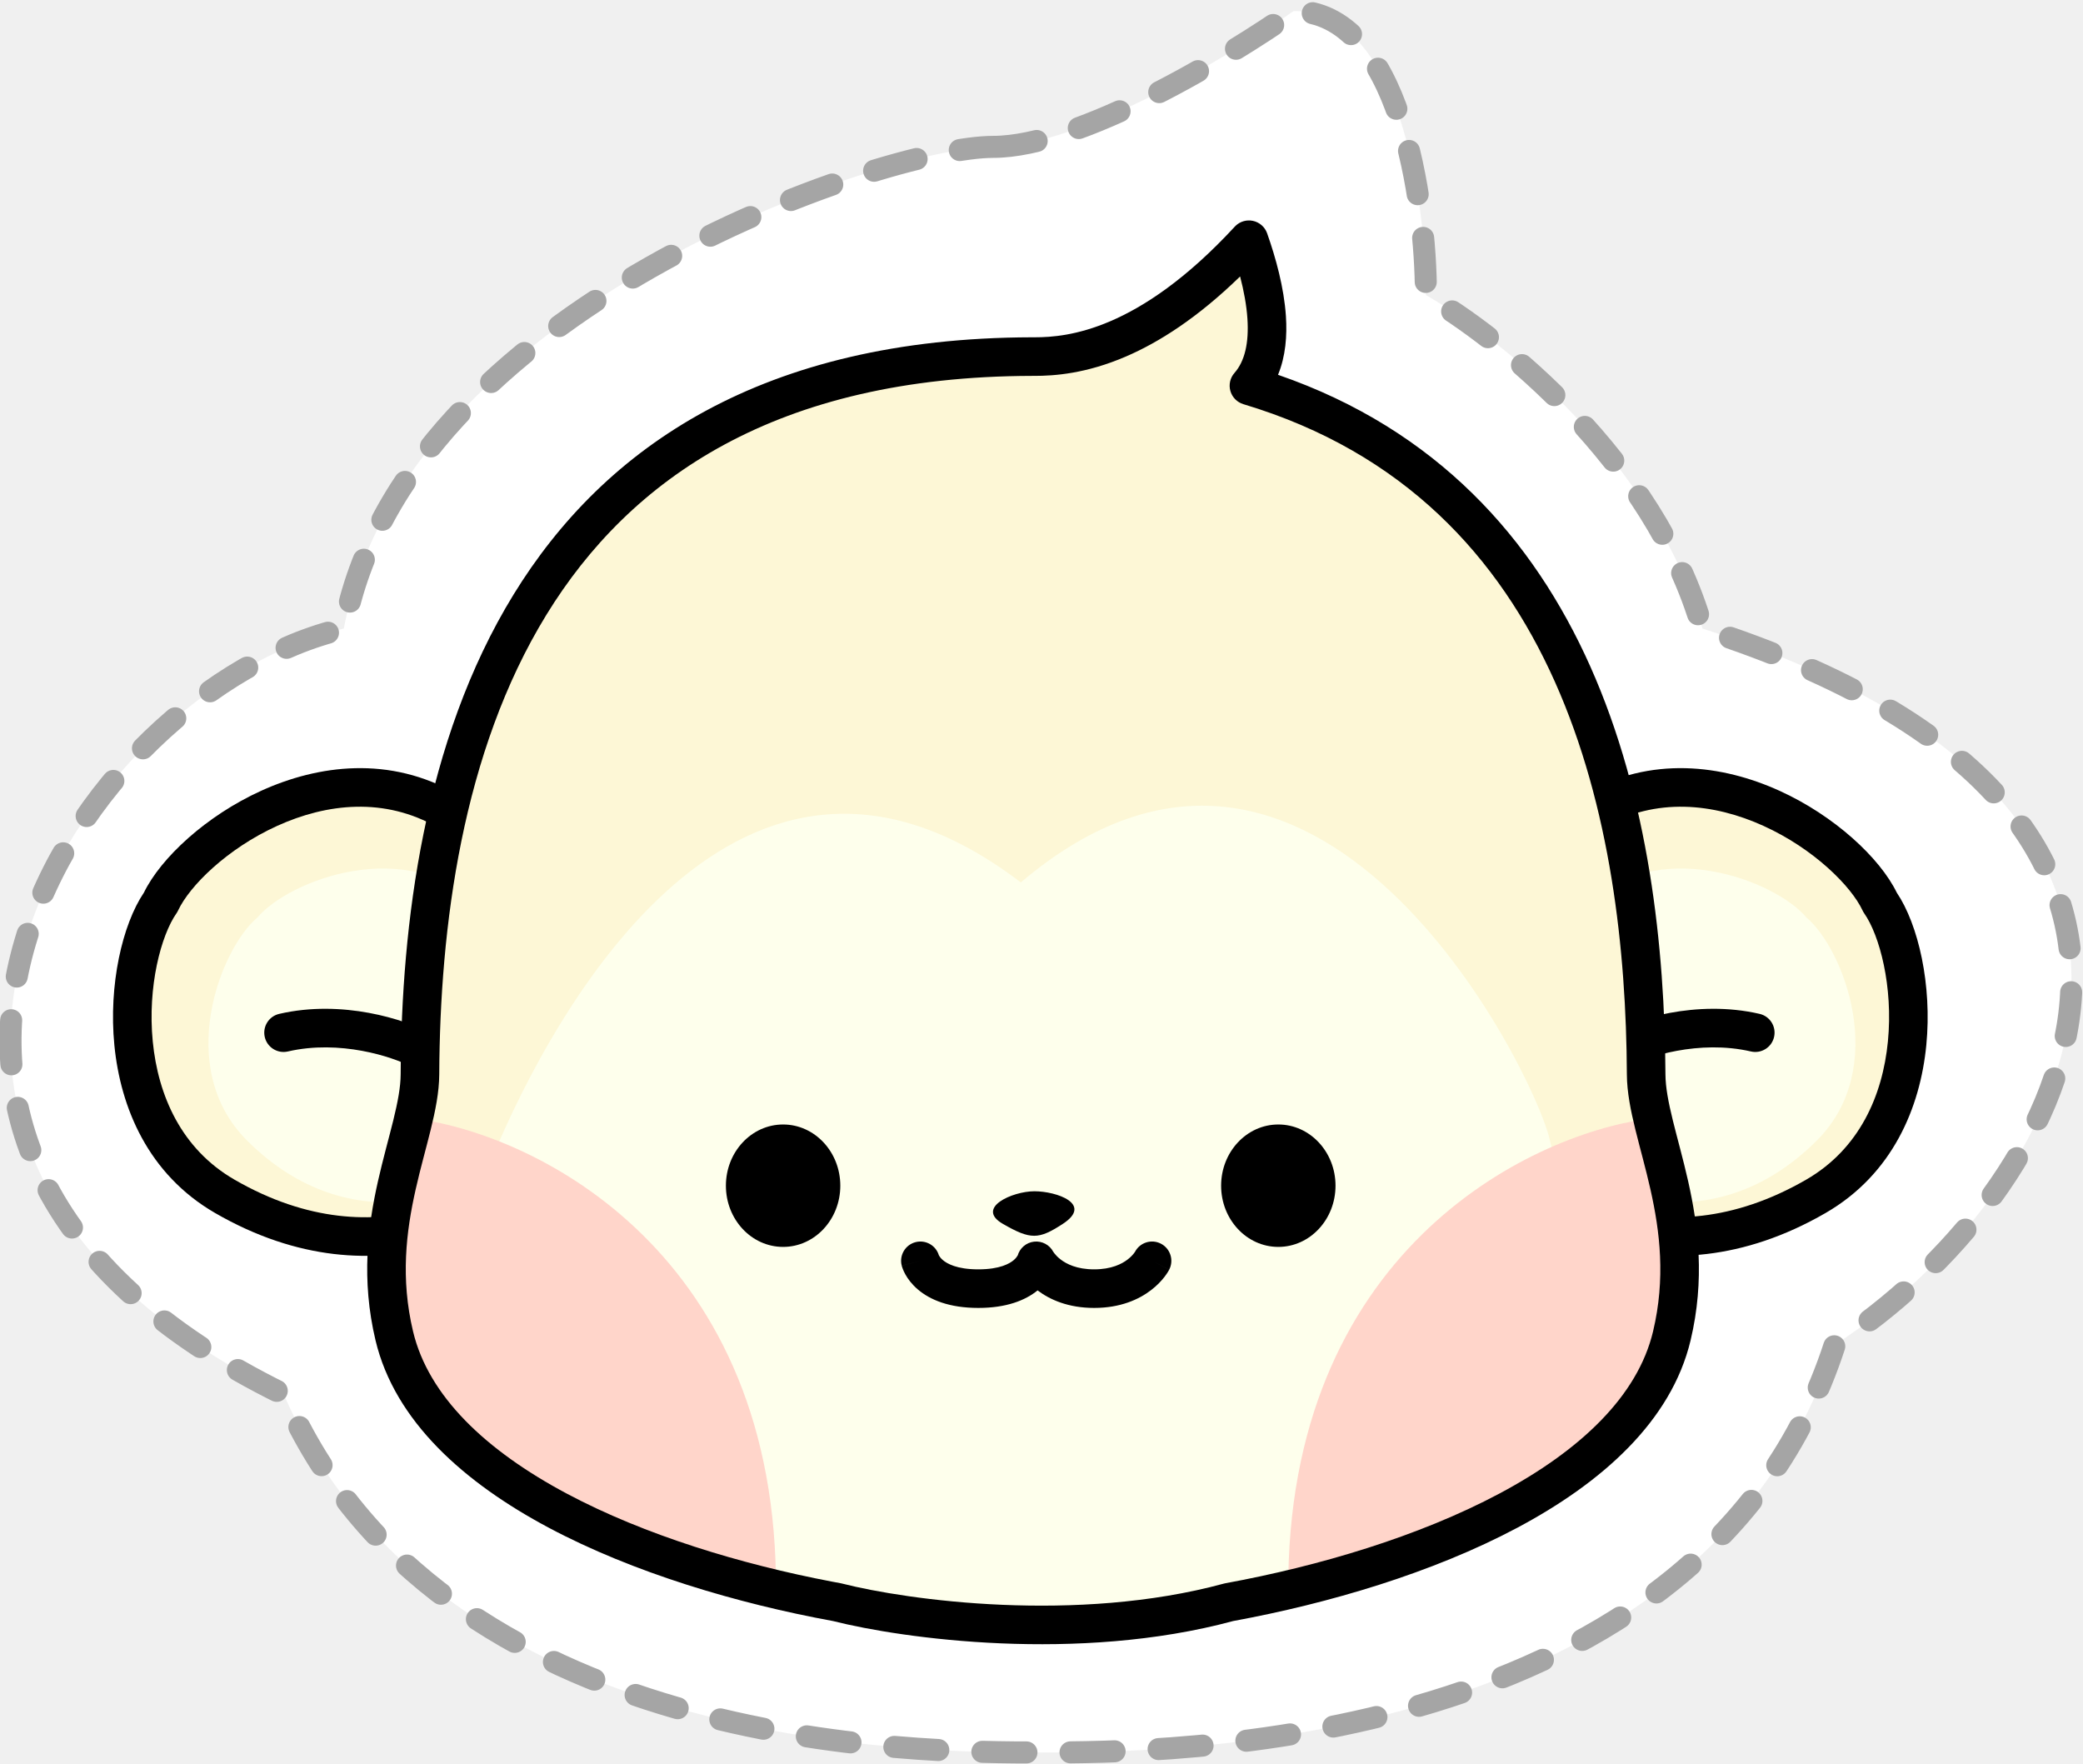
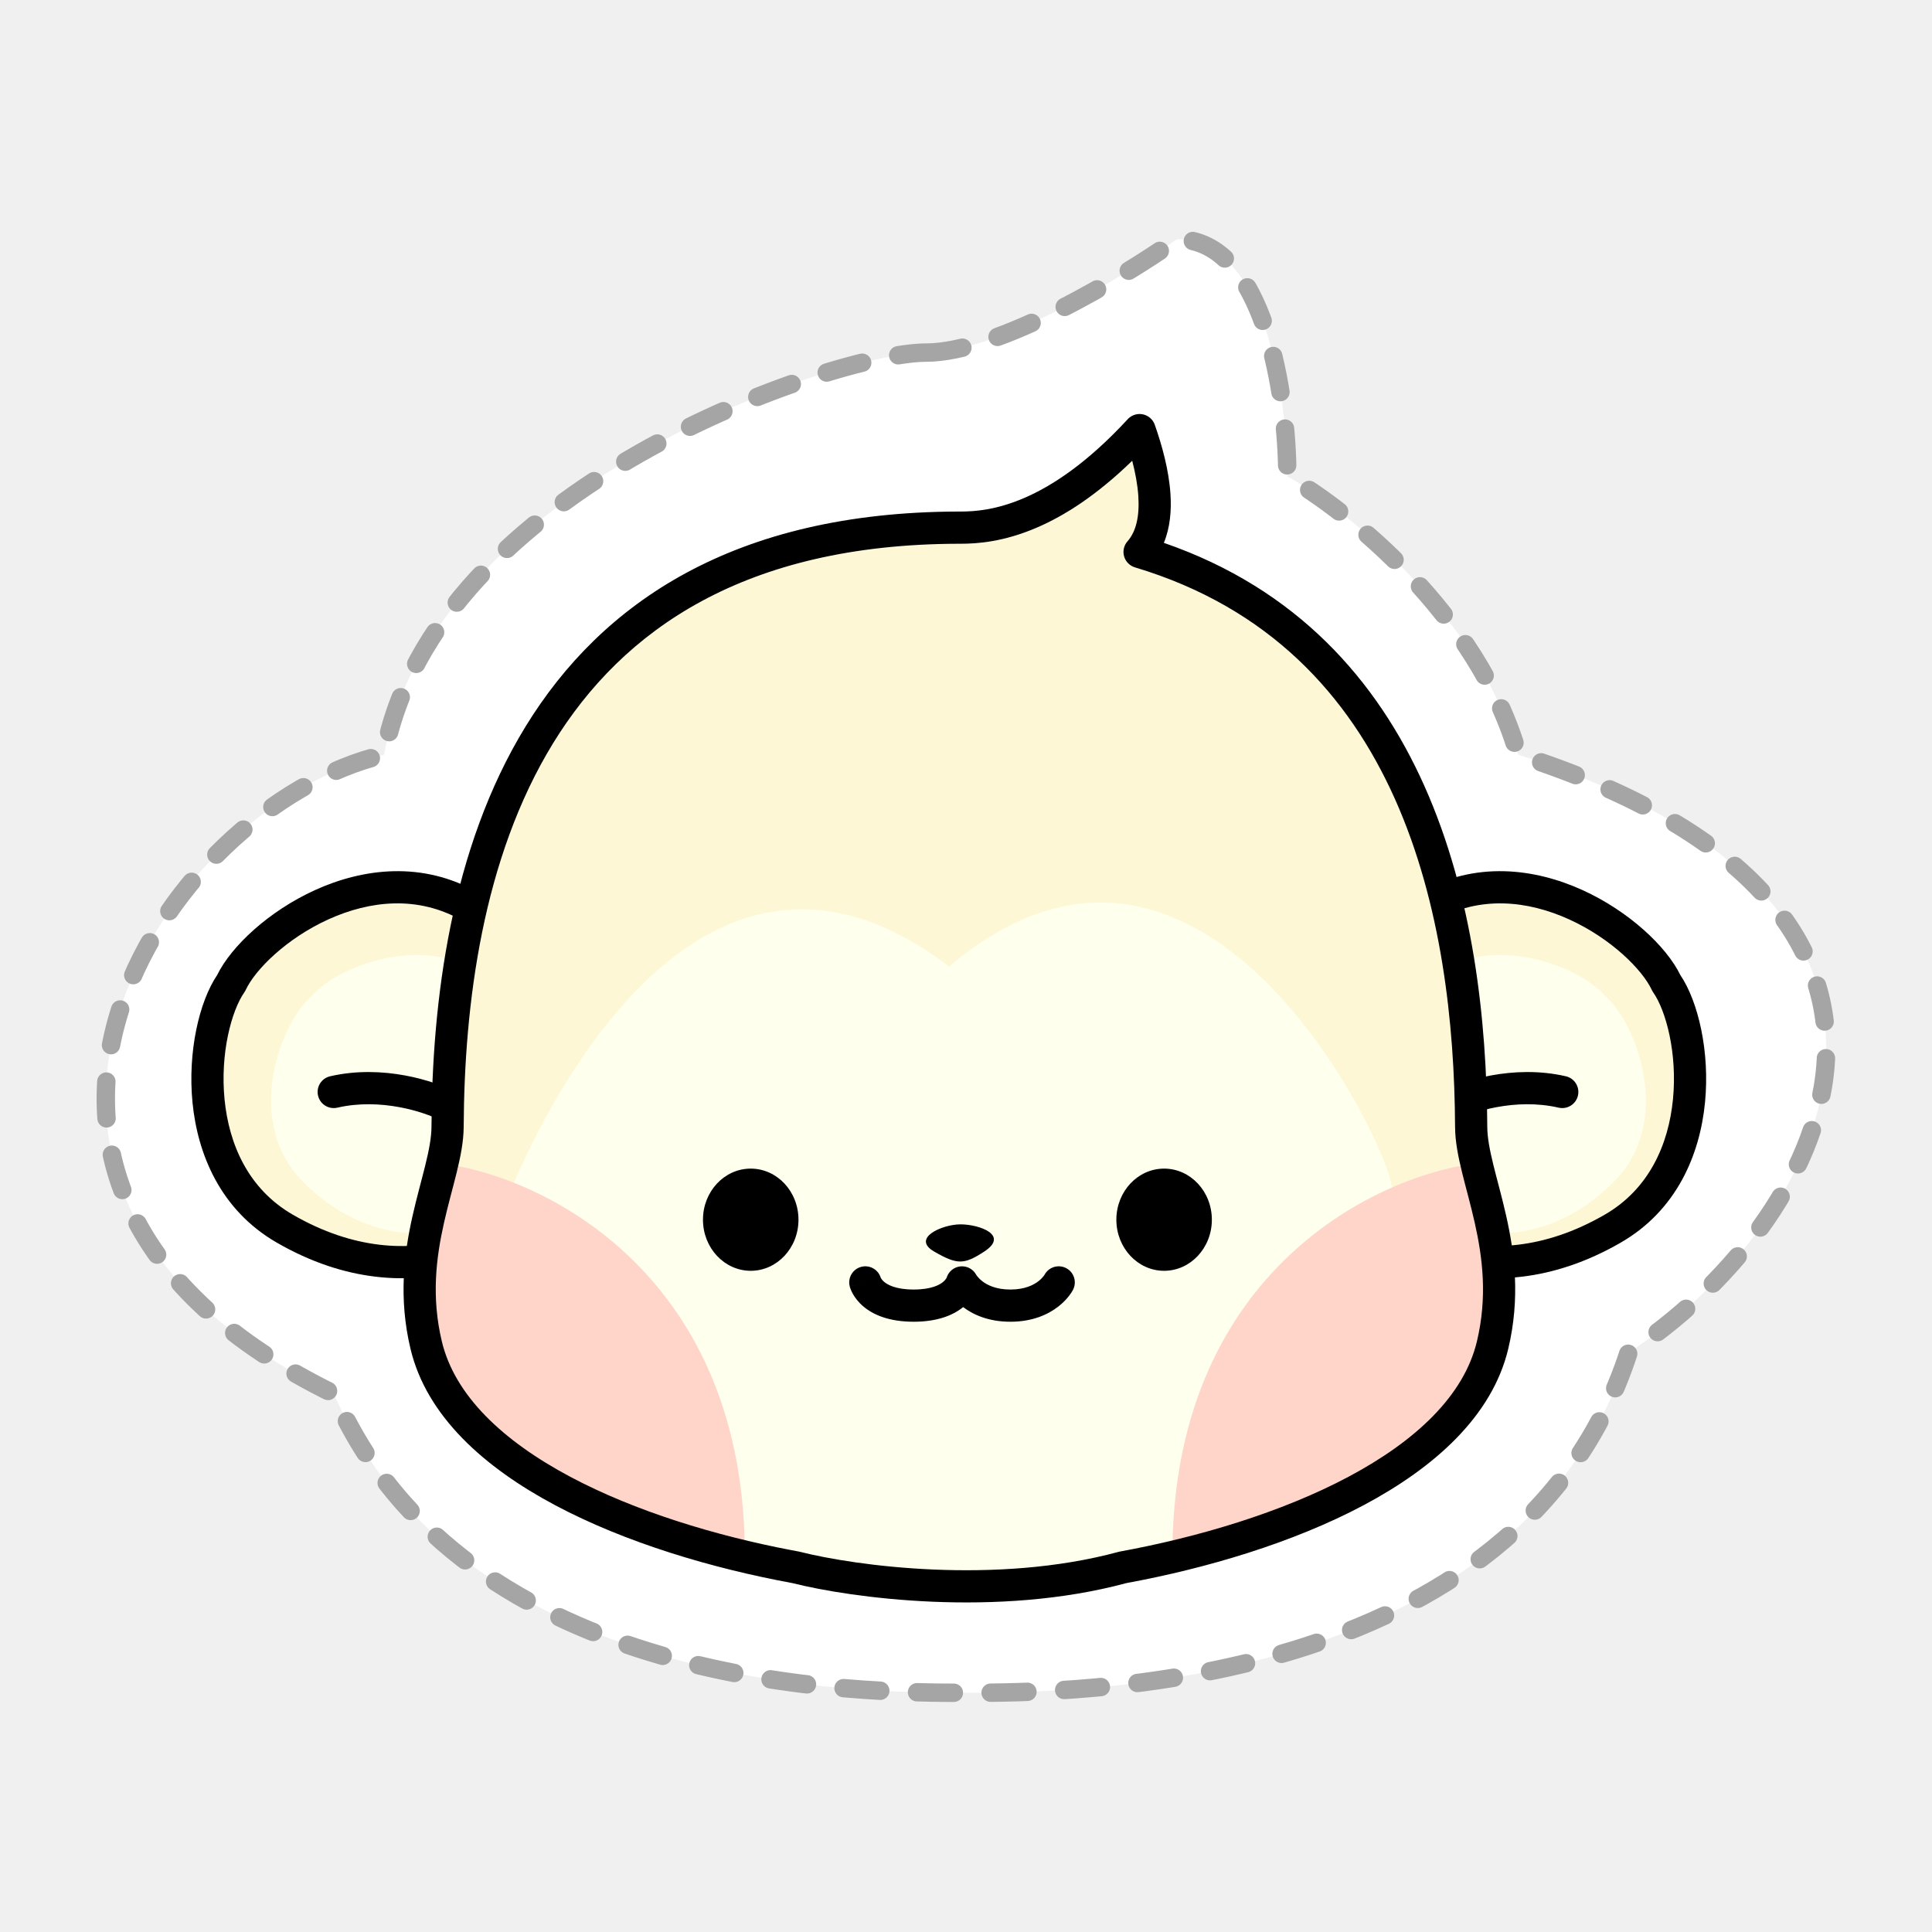
- <svg xmlns="http://www.w3.org/2000/svg" width="378" height="320" viewBox="0 0 378 320" fill="none">
-   <path d="M180.214 26.652C195.923 26.652 223.123 10.217 234.76 2C253.96 2 258.76 36.364 258.76 53.546C271.851 61.017 300.215 83.577 308.942 114.057C413.67 147.674 374.397 217.149 332.942 244.043C308.942 318 210.76 318 188.942 318C167.123 318 79.848 318 51.485 253.007C-40.152 208.184 14.395 125.262 62.395 114.057C73.305 55.787 160.578 26.652 180.214 26.652Z" fill="white" stroke="#A5A5A5" stroke-width="4" stroke-linecap="round" stroke-linejoin="round" stroke-dasharray="8 8" />
-   <path d="M35.563 156.174C43.118 147.315 71.945 136.263 89.618 153.678C115.069 178.757 101.944 207.657 95.18 214.686L95.185 214.69C95.146 214.729 95.104 214.766 95.063 214.806C95.023 214.846 94.986 214.887 94.946 214.925L94.942 214.921C87.809 221.586 58.481 234.52 33.03 209.44C15.357 192.025 26.573 163.619 35.563 156.174Z" fill="#FDF7D6" />
-   <path d="M334.95 155.313C343.921 162.852 355.114 191.617 337.478 209.253C312.081 234.65 282.816 221.552 275.698 214.803L275.693 214.808C275.654 214.768 275.616 214.727 275.576 214.686C275.536 214.647 275.494 214.609 275.455 214.569L275.46 214.565C268.71 207.447 255.613 178.182 281.01 152.785C298.645 135.149 327.411 146.341 334.95 155.313Z" fill="#FDF7D6" />
-   <path d="M327.816 166.486C334.544 172.141 342.938 193.715 329.712 206.941C310.664 225.989 288.715 216.166 283.377 211.104L283.373 211.108C283.344 211.078 283.315 211.047 283.285 211.016C283.255 210.987 283.224 210.958 283.194 210.929L283.198 210.925C278.136 205.587 268.313 183.638 287.361 164.59C300.587 151.364 322.161 159.758 327.816 166.486Z" fill="#FEFFEC" />
-   <path d="M46.712 166.486C39.984 172.141 31.59 193.715 44.816 206.941C63.864 225.989 85.813 216.166 91.151 211.104L91.155 211.108C91.184 211.078 91.213 211.047 91.242 211.016C91.273 210.987 91.304 210.958 91.333 210.929L91.33 210.925C96.392 205.587 106.215 183.638 87.167 164.59C73.941 151.364 52.367 159.758 46.712 166.486Z" fill="#FEFFEC" />
-   <path d="M187.671 64.706C282.773 64.923 298.466 141.132 298.725 194.959C298.779 206.05 308.318 221.716 303.382 242.416C294.609 279.196 221.051 295.024 187.467 293.917C153.883 295.024 80.325 279.196 71.553 242.416C66.616 221.716 76.154 206.05 76.208 194.959C76.468 141.132 92.161 64.923 187.263 64.706V64.704C187.331 64.704 187.399 64.705 187.466 64.705C187.534 64.705 187.603 64.704 187.671 64.704V64.706Z" fill="#FDF7D6" />
-   <path d="M327.765 214.057C337.409 208.489 341.636 198.803 342.596 188.979C343.572 178.991 341.08 169.711 338.297 165.73C338.181 165.564 338.08 165.389 337.995 165.206C335.939 160.805 329.148 154.007 320.01 149.858C311.022 145.777 300.52 144.596 290.876 150.164L290.256 150.526C277.356 158.176 271.329 168.208 268.891 177.603C268.405 179.473 266.494 180.597 264.623 180.111C262.752 179.626 261.629 177.715 262.114 175.844C264.996 164.742 272.126 153.143 286.677 144.51L287.376 144.101C299.579 137.056 312.588 138.8 322.904 143.484C332.924 148.033 341.134 155.683 344.203 161.97C348.114 167.772 350.634 178.707 349.564 189.66C348.462 200.935 343.468 213.074 331.265 220.12C316.243 228.793 302.375 229.229 291.144 226.124C289.281 225.609 288.188 223.681 288.703 221.819C289.218 219.955 291.146 218.862 293.01 219.377C302.513 222.004 314.438 221.752 327.765 214.057Z" fill="black" />
-   <path d="M319.315 183.975C307.755 181.307 296.521 185.043 292.171 187.312C290.457 188.206 289.793 190.32 290.687 192.034C291.581 193.747 293.695 194.412 295.409 193.518C298.801 191.749 308.3 188.618 317.741 190.796C319.625 191.231 321.504 190.056 321.938 188.172C322.373 186.289 321.199 184.41 319.315 183.975Z" fill="black" />
-   <path d="M50.669 183.975C62.229 181.307 73.463 185.043 77.813 187.312C79.526 188.206 80.191 190.32 79.297 192.034C78.403 193.747 76.288 194.412 74.575 193.518C71.183 191.749 61.684 188.618 52.243 190.796C50.359 191.231 48.48 190.056 48.045 188.172C47.611 186.289 48.785 184.41 50.669 183.975Z" fill="black" />
-   <path d="M42.553 214.057C32.909 208.489 28.681 198.803 27.721 188.979C26.746 178.991 29.238 169.711 32.021 165.73C32.136 165.564 32.238 165.389 32.323 165.206C34.379 160.805 41.17 154.007 50.308 149.858C59.296 145.777 69.798 144.596 79.442 150.164L80.062 150.526C92.962 158.176 98.989 168.208 101.427 177.603C101.913 179.473 103.823 180.597 105.694 180.111C107.565 179.626 108.689 177.715 108.203 175.844C105.322 164.742 98.192 153.143 83.641 144.51L82.942 144.101C70.739 137.056 57.73 138.8 47.414 143.484C37.394 148.033 29.184 155.683 26.115 161.97C22.204 167.772 19.684 178.707 20.754 189.66C21.856 200.935 26.85 213.074 39.053 220.12C54.075 228.793 67.943 229.229 79.174 226.124C81.037 225.609 82.13 223.681 81.615 221.819C81.1 219.955 79.171 218.862 77.308 219.377C67.805 222.004 55.88 221.752 42.553 214.057Z" fill="black" />
-   <path d="M187.672 64.706C282.774 64.923 298.467 141.132 298.727 194.959C298.78 206.05 308.319 221.717 303.382 242.416C294.609 279.197 221.048 295.025 187.465 293.917C153.88 295.023 80.325 279.195 71.553 242.416C66.616 221.717 76.155 206.05 76.209 194.959C76.469 141.132 92.162 64.923 187.264 64.706V64.704C187.331 64.704 187.399 64.705 187.467 64.705C187.535 64.705 187.604 64.704 187.672 64.704V64.706Z" fill="#FEFFEC" />
-   <path d="M185.245 160.123C134.253 121.249 100.428 183.347 89.321 210.104C78.214 249.484 100.428 265.135 118.098 283.31C56 260.086 69.126 217.677 76.194 198.998C74.68 181.832 80.233 57.131 185.245 63.694C194.78 64.29 205.439 63.694 226.825 43.5C233.711 57.131 228.663 63.694 226.825 70.762C292.285 90.894 297.555 147.664 298.839 198.998C316.509 250.998 281.169 276.242 251.382 283.31C298.334 264.63 284.198 219.192 281.169 206.57C278.139 193.949 238.76 114.685 185.245 160.123Z" fill="#FDF7D6" />
-   <path d="M140.817 288.863C141.221 227.472 97.567 206.066 75.689 203.036C70.641 210.778 68.225 236.862 72.155 244.94C81.243 263.62 92.35 273.717 140.817 288.863Z" fill="#FFD5CA" />
-   <path d="M233.78 288.863C233.376 227.472 277.029 206.066 298.907 203.036C303.955 210.778 306.371 236.862 302.441 244.94C293.353 263.62 282.246 273.717 233.78 288.863Z" fill="#FFD5CA" />
-   <path d="M224.232 40.963C225.059 40.177 226.223 39.84 227.349 40.072C228.551 40.32 229.536 41.178 229.944 42.335C231.506 46.761 233.008 52.152 233.354 57.371C233.588 60.904 233.308 64.657 231.921 68.011C260.818 77.984 278.286 97.882 288.543 120.828C299.24 144.758 302.116 172.014 302.226 194.942C302.238 197.274 302.754 199.992 303.569 203.306C304.342 206.45 305.452 210.367 306.341 214.316C308.173 222.465 309.428 232.149 306.786 243.227C303.283 257.914 290.666 269.065 275.352 277.216C259.963 285.406 241.134 290.96 223.786 294.148C195.604 301.754 163.809 297.343 151.186 294.155C133.828 290.968 114.982 285.412 99.583 277.216C84.269 269.065 71.651 257.914 68.148 243.227C65.506 232.149 66.762 222.465 68.594 214.316C69.483 210.367 70.592 206.45 71.365 203.306C72.18 199.992 72.697 197.274 72.709 194.942C72.84 167.813 76.84 134.526 93.187 107.898C109.7 81.001 138.541 61.342 187.161 61.206C187.195 61.205 187.229 61.204 187.263 61.204C187.311 61.204 187.356 61.205 187.389 61.205H187.545C187.578 61.205 187.624 61.204 187.672 61.204C187.692 61.204 187.713 61.205 187.733 61.205C190.811 61.208 195.491 60.866 201.521 58.276C207.615 55.659 215.259 50.672 224.071 41.126L224.232 40.963ZM225.04 50.164C217.337 57.656 210.347 62.103 204.284 64.708C197.115 67.787 191.415 68.214 187.664 68.206C187.644 68.206 187.623 68.204 187.603 68.204C187.544 68.204 187.69 68.205 187.471 68.205H187.464C187.244 68.205 187.393 68.204 187.331 68.204C187.311 68.204 187.291 68.206 187.271 68.206C140.846 68.312 114.317 86.86 99.153 111.56C83.813 136.548 79.838 168.279 79.709 194.975C79.693 198.19 78.996 201.589 78.163 204.978C77.287 208.539 76.31 211.911 75.424 215.852C73.707 223.484 72.663 231.983 74.958 241.603C77.757 253.339 88.159 263.205 102.871 271.036C117.01 278.561 134.479 283.849 150.962 286.993L152.553 287.29L152.786 287.342C164.691 290.371 195.373 294.609 222.095 287.355L222.382 287.29C239.326 284.188 257.468 278.804 272.063 271.036C286.775 263.205 297.178 253.339 299.977 241.603C302.272 231.983 301.226 223.484 299.51 215.852C298.624 211.911 297.648 208.539 296.772 204.978C295.938 201.589 295.242 198.19 295.226 194.975C295.118 172.479 292.278 146.339 282.152 123.685C272.081 101.156 254.828 82.09 225.638 73.341C224.495 72.998 223.606 72.096 223.278 70.949C222.95 69.802 223.23 68.566 224.019 67.672C225.893 65.548 226.659 62.21 226.369 57.834C226.204 55.349 225.71 52.732 225.04 50.164Z" fill="black" />
-   <path d="M152.49 215.153C152.49 221.287 147.842 226.26 142.109 226.26C136.376 226.26 131.729 221.287 131.729 215.153C131.729 209.019 136.376 204.046 142.109 204.046C147.842 204.046 152.49 209.019 152.49 215.153Z" fill="black" />
-   <path d="M242.355 215.153C242.355 221.287 237.708 226.26 231.975 226.26C226.242 226.26 221.594 221.287 221.594 215.153C221.594 209.019 226.242 204.046 231.975 204.046C237.708 204.046 242.355 209.019 242.355 215.153Z" fill="black" />
-   <path d="M166.152 225.395C167.968 224.928 169.818 225.976 170.365 227.749C170.373 227.768 170.392 227.806 170.422 227.861C170.51 228.017 170.708 228.315 171.098 228.649C171.826 229.272 173.598 230.333 177.532 230.333C181.467 230.333 183.24 229.272 183.968 228.649C184.358 228.315 184.556 228.017 184.644 227.861C184.685 227.787 184.703 227.743 184.705 227.738C184.704 227.74 184.699 227.754 184.691 227.781C184.686 227.795 184.68 227.813 184.674 227.835C184.671 227.846 184.668 227.858 184.664 227.871C184.663 227.878 184.66 227.884 184.658 227.891C184.657 227.894 184.656 227.898 184.655 227.902C184.655 227.903 184.655 227.907 184.654 227.908V227.908C185.018 226.503 186.211 225.468 187.653 225.306C189.095 225.145 190.486 225.889 191.152 227.177C191.15 227.175 191.15 227.172 191.149 227.17C191.146 227.166 191.144 227.161 191.142 227.158C191.138 227.15 191.134 227.144 191.131 227.138C191.125 227.127 191.121 227.119 191.119 227.117C191.116 227.111 191.122 227.12 191.137 227.144C191.167 227.191 191.232 227.292 191.338 227.429C191.551 227.703 191.917 228.113 192.466 228.536C193.522 229.35 195.405 230.333 198.553 230.333C201.701 230.333 203.584 229.35 204.64 228.536C205.189 228.113 205.555 227.703 205.768 227.429C205.874 227.292 205.94 227.191 205.97 227.144C205.984 227.121 205.99 227.111 205.986 227.117C205.985 227.119 205.981 227.127 205.975 227.138C205.972 227.144 205.968 227.15 205.964 227.158C205.962 227.161 205.96 227.166 205.957 227.17C205.956 227.172 205.955 227.175 205.954 227.177C206.84 225.463 208.947 224.789 210.663 225.671C212.382 226.555 213.059 228.665 212.176 230.384L209.063 228.784C212.059 230.325 212.171 230.384 212.174 230.388C212.174 230.389 212.173 230.391 212.172 230.392C212.171 230.395 212.169 230.398 212.167 230.401C212.164 230.406 212.162 230.412 212.158 230.418C212.152 230.431 212.144 230.445 212.136 230.46C212.12 230.491 212.1 230.526 212.077 230.566C212.032 230.645 211.974 230.744 211.903 230.859C211.759 231.087 211.561 231.382 211.3 231.718C210.779 232.39 210.001 233.243 208.912 234.081C206.692 235.792 203.32 237.333 198.553 237.333C193.854 237.333 190.512 235.834 188.29 234.153C186.059 235.962 182.636 237.333 177.532 237.333C172.255 237.333 168.771 235.87 166.548 233.969C165.463 233.041 164.76 232.077 164.317 231.286C164.096 230.893 163.94 230.544 163.832 230.266C163.778 230.127 163.737 230.004 163.704 229.902C163.688 229.851 163.674 229.804 163.662 229.763C163.656 229.743 163.651 229.723 163.646 229.705C163.643 229.696 163.641 229.687 163.639 229.679C163.638 229.675 163.637 229.671 163.636 229.667C163.635 229.665 163.634 229.662 163.634 229.661C163.633 229.659 163.656 229.65 167.023 228.784L163.633 229.656C163.152 227.783 164.279 225.876 166.152 225.395ZM170.41 227.908C170.41 227.908 170.41 227.903 170.409 227.902C170.408 227.898 170.407 227.894 170.406 227.891C170.405 227.884 170.403 227.878 170.402 227.871C170.398 227.858 170.395 227.846 170.392 227.835C170.385 227.813 170.38 227.795 170.375 227.781C170.374 227.777 170.373 227.775 170.372 227.772C170.386 227.817 170.398 227.862 170.41 227.908Z" fill="black" />
-   <path d="M181.991 222.079C187.029 224.98 188.48 224.942 192.869 222.079C198.404 218.47 191.724 216.163 187.716 216.163C183.708 216.163 176.952 219.178 181.991 222.079Z" fill="black" />
+ <svg xmlns="http://www.w3.org/2000/svg" width="420" height="420" viewBox="0 0 420 420" fill="none">
+   <path d="M201.306 76.653C217.015 76.653 244.216 60.218 255.852 52C275.052 52 279.852 86.364 279.852 103.546C292.943 111.017 321.307 133.577 330.034 164.057C434.762 197.674 395.489 267.149 354.034 294.043C330.034 368 231.852 368 210.034 368C188.215 368 100.941 368 72.578 303.007C-19.059 258.184 35.487 175.262 83.488 164.057C94.397 105.787 181.67 76.653 201.306 76.653Z" fill="white" stroke="#A5A5A5" stroke-width="4" stroke-linecap="round" stroke-linejoin="round" stroke-dasharray="8 8" />
+   <path d="M56.656 206.174C64.211 197.315 93.037 186.263 110.71 203.678C136.162 228.757 123.036 257.657 116.273 264.686L116.277 264.69C116.238 264.729 116.196 264.766 116.156 264.806C116.116 264.846 116.078 264.887 116.038 264.925L116.034 264.921C108.901 271.586 79.573 284.52 54.122 259.44C36.449 242.025 47.665 213.619 56.656 206.174Z" fill="#FDF7D6" />
+   <path d="M356.042 205.313C365.014 212.852 376.206 241.617 358.57 259.253C333.173 284.65 303.908 271.552 296.79 264.803L296.786 264.808C296.746 264.768 296.708 264.727 296.669 264.686C296.628 264.647 296.586 264.609 296.547 264.569L296.552 264.565C289.803 257.447 276.705 228.182 302.102 202.785C319.738 185.149 348.503 196.341 356.042 205.313Z" fill="#FDF7D6" />
+   <path d="M348.908 216.486C355.636 222.141 364.031 243.715 350.804 256.941C331.756 275.989 309.807 266.166 304.469 261.104L304.465 261.108C304.436 261.078 304.408 261.047 304.378 261.016C304.347 260.987 304.316 260.958 304.287 260.929L304.29 260.925C299.228 255.587 289.405 233.638 308.453 214.59C321.68 201.364 343.254 209.758 348.908 216.486Z" fill="#FEFFEC" />
+   <path d="M67.805 216.486C61.076 222.141 52.682 243.715 65.908 256.941C84.956 275.989 106.905 266.166 112.244 261.104L112.247 261.108C112.276 261.078 112.305 261.047 112.335 261.016C112.365 260.987 112.396 260.958 112.426 260.929L112.422 260.925C117.484 255.587 127.307 233.638 108.259 214.59C95.033 201.364 73.459 209.758 67.805 216.486Z" fill="#FEFFEC" />
+   <path d="M208.764 114.706C303.865 114.923 319.558 191.132 319.818 244.959C319.871 256.05 329.411 271.716 324.474 292.416C315.702 329.196 242.144 345.024 208.559 343.917C174.976 345.024 101.418 329.196 92.645 292.416C87.708 271.716 97.247 256.05 97.3 244.959C97.56 191.132 113.253 114.923 208.355 114.706V114.704C208.423 114.704 208.491 114.705 208.559 114.705C208.627 114.705 208.695 114.704 208.764 114.704V114.706Z" fill="#FDF7D6" />
+   <path d="M348.857 264.057C358.501 258.489 362.729 248.803 363.689 238.979C364.665 228.991 362.173 219.711 359.389 215.73C359.274 215.564 359.173 215.389 359.087 215.206C357.031 210.805 350.24 204.007 341.102 199.858C332.114 195.777 321.612 194.596 311.968 200.164L311.348 200.526C298.449 208.176 292.421 218.208 289.983 227.603C289.498 229.473 287.587 230.597 285.716 230.111C283.845 229.626 282.721 227.715 283.207 225.844C286.088 214.742 293.218 203.143 307.769 194.51L308.468 194.101C320.671 187.056 333.681 188.8 343.996 193.484C354.016 198.033 362.226 205.683 365.295 211.97C369.206 217.772 371.726 228.707 370.656 239.66C369.554 250.935 364.56 263.074 352.357 270.12C337.335 278.793 323.467 279.229 312.236 276.124C310.373 275.609 309.28 273.681 309.795 271.819C310.31 269.955 312.239 268.862 314.102 269.377C323.605 272.004 335.53 271.752 348.857 264.057Z" fill="black" />
+   <path d="M340.408 233.975C328.847 231.307 317.613 235.043 313.263 237.312C311.55 238.206 310.885 240.32 311.779 242.034C312.673 243.747 314.788 244.412 316.501 243.518C319.893 241.749 329.392 238.618 338.833 240.796C340.717 241.231 342.596 240.056 343.031 238.172C343.465 236.289 342.291 234.41 340.408 233.975Z" fill="black" />
+   <path d="M71.761 233.975C83.322 231.307 94.555 235.043 98.905 237.312C100.619 238.206 101.283 240.32 100.39 242.034C99.496 243.747 97.381 244.412 95.667 243.518C92.275 241.749 82.776 238.618 73.335 240.796C71.451 241.231 69.572 240.056 69.138 238.172C68.703 236.289 69.877 234.41 71.761 233.975Z" fill="black" />
+   <path d="M63.645 264.057C54.002 258.489 49.774 248.803 48.814 238.979C47.838 228.991 50.33 219.711 53.113 215.73C53.229 215.564 53.33 215.389 53.415 215.206C55.471 210.805 62.262 204.007 71.4 199.858C80.388 195.777 90.891 194.596 100.535 200.164L101.154 200.526C114.054 208.176 120.081 218.208 122.519 227.603C123.005 229.473 124.916 230.597 126.787 230.111C128.658 229.626 129.781 227.715 129.296 225.844C126.414 214.742 119.284 203.143 104.733 194.51L104.035 194.101C91.831 187.056 78.822 188.8 68.506 193.484C58.486 198.033 50.277 205.683 47.207 211.97C43.296 217.772 40.776 228.707 41.847 239.66C42.948 250.935 47.942 263.074 60.145 270.12C75.168 278.793 89.036 279.229 100.266 276.124C102.129 275.609 103.222 273.681 102.707 271.819C102.192 269.955 100.264 268.862 98.401 269.377C88.897 272.004 76.972 271.752 63.645 264.057Z" fill="black" />
+   <path d="M208.764 114.706C303.866 114.923 319.559 191.132 319.819 244.959C319.873 256.05 329.411 271.717 324.474 292.416C315.702 329.197 242.14 345.025 208.557 343.917C174.972 345.023 101.417 329.195 92.645 292.416C87.708 271.717 97.248 256.05 97.301 244.959C97.561 191.132 113.254 114.923 208.356 114.706V114.704C208.424 114.704 208.491 114.705 208.559 114.705C208.627 114.705 208.696 114.704 208.764 114.704V114.706Z" fill="#FEFFEC" />
+   <path d="M206.337 210.123C155.346 171.249 121.52 233.347 110.413 260.104C99.306 299.484 121.52 315.135 139.19 333.31C77.092 310.086 90.218 267.677 97.287 248.998C95.772 231.832 101.325 107.131 206.337 113.694C215.872 114.29 226.531 113.694 247.917 93.5C254.804 107.131 249.755 113.694 247.917 120.762C313.377 140.894 318.648 197.664 319.931 248.998C337.601 300.998 302.261 326.242 272.474 333.31C319.426 314.63 305.29 269.192 302.261 256.57C299.232 243.949 259.852 164.685 206.337 210.123Z" fill="#FDF7D6" />
+   <path d="M161.909 338.863C162.313 277.472 118.659 256.066 96.782 253.036C91.733 260.778 89.318 286.862 93.248 294.94C102.335 313.62 113.442 323.717 161.909 338.863Z" fill="#FFD5CA" />
+   <path d="M254.872 338.863C254.468 277.472 298.122 256.066 319.999 253.036C325.048 260.778 327.463 286.862 323.533 294.94C314.446 313.62 303.339 323.717 254.872 338.863Z" fill="#FFD5CA" />
+   <path d="M245.324 90.963C246.151 90.177 247.315 89.84 248.442 90.072C249.643 90.32 250.628 91.178 251.036 92.335C252.599 96.761 254.101 102.152 254.446 107.371C254.681 110.904 254.4 114.657 253.013 118.011C281.91 127.984 299.378 147.882 309.635 170.828C320.332 194.758 323.208 222.014 323.319 244.942C323.33 247.274 323.846 249.992 324.661 253.306C325.435 256.45 326.545 260.367 327.433 264.316C329.265 272.465 330.52 282.149 327.878 293.227C324.375 307.914 311.759 319.065 296.445 327.216C281.056 335.406 262.226 340.96 244.878 344.148C216.696 351.754 184.901 347.343 172.279 344.155C154.92 340.968 136.075 335.412 120.675 327.216C105.361 319.065 92.743 307.914 89.24 293.227C86.598 282.149 87.854 272.465 89.687 264.316C90.575 260.367 91.684 256.45 92.457 253.306C93.273 249.992 93.79 247.274 93.801 244.942C93.932 217.813 97.933 184.526 114.279 157.898C130.792 131.001 159.633 111.342 208.253 111.206C208.287 111.205 208.321 111.204 208.356 111.204C208.403 111.204 208.449 111.205 208.482 111.205H208.637C208.67 111.205 208.716 111.204 208.764 111.204C208.784 111.204 208.805 111.204 208.825 111.205C211.903 111.208 216.583 110.866 222.613 108.276C228.707 105.659 236.352 100.672 245.163 91.126L245.324 90.963ZM246.132 100.164C238.429 107.656 231.439 112.104 225.376 114.708C218.207 117.787 212.508 118.214 208.756 118.206C208.736 118.206 208.716 118.204 208.695 118.204C208.636 118.204 208.782 118.205 208.564 118.205H208.556C208.337 118.205 208.485 118.204 208.423 118.204C208.403 118.204 208.383 118.206 208.363 118.206C161.938 118.312 135.409 136.86 120.245 161.56C104.905 186.548 100.93 218.279 100.801 244.975C100.785 248.19 100.089 251.589 99.255 254.978C98.379 258.539 97.402 261.911 96.516 265.852C94.8 273.484 93.755 281.983 96.05 291.603C98.849 303.339 109.251 313.205 123.963 321.036C138.102 328.561 155.571 333.849 172.054 336.993L173.646 337.29L173.878 337.342C185.783 340.371 216.465 344.609 243.188 337.355L243.474 337.29C260.418 334.188 278.56 328.804 293.155 321.036C307.868 313.205 318.27 303.339 321.07 291.603C323.364 281.983 322.319 273.484 320.603 265.852C319.717 261.911 318.74 258.539 317.864 254.978C317.031 251.589 316.334 248.19 316.319 244.975C316.21 222.479 313.371 196.339 303.244 173.685C293.174 151.156 275.92 132.09 246.731 123.341C245.588 122.998 244.698 122.096 244.37 120.949C244.043 119.802 244.322 118.566 245.112 117.672C246.985 115.548 247.751 112.21 247.461 107.834C247.297 105.349 246.802 102.732 246.132 100.164Z" fill="black" />
+   <path d="M173.582 265.153C173.582 271.287 168.935 276.26 163.202 276.26C157.469 276.26 152.821 271.287 152.821 265.153C152.821 259.019 157.469 254.046 163.202 254.046C168.935 254.046 173.582 259.019 173.582 265.153Z" fill="black" />
+   <path d="M263.447 265.153C263.447 271.287 258.8 276.26 253.067 276.26C247.334 276.26 242.687 271.287 242.687 265.153C242.687 259.019 247.334 254.046 253.067 254.046C258.8 254.046 263.447 259.019 263.447 265.153Z" fill="black" />
+   <path d="M187.244 275.395C189.061 274.928 190.91 275.976 191.458 277.749C191.466 277.768 191.484 277.806 191.514 277.861C191.602 278.017 191.8 278.315 192.19 278.649C192.919 279.272 194.69 280.333 198.625 280.333C202.56 280.333 204.332 279.272 205.06 278.649C205.45 278.315 205.648 278.017 205.736 277.861C205.777 277.787 205.795 277.743 205.798 277.738C205.796 277.74 205.791 277.754 205.783 277.781C205.778 277.795 205.773 277.813 205.766 277.835C205.763 277.846 205.76 277.858 205.757 277.871C205.755 277.878 205.752 277.884 205.751 277.891C205.75 277.894 205.749 277.898 205.748 277.902C205.747 277.903 205.747 277.907 205.747 277.908V277.908C206.11 276.503 207.303 275.468 208.746 275.306C210.187 275.145 211.578 275.889 212.244 277.177C212.243 277.175 212.242 277.172 212.241 277.17C212.239 277.166 212.236 277.161 212.234 277.158C212.23 277.15 212.226 277.144 212.223 277.138C212.217 277.127 212.213 277.119 212.212 277.117C212.208 277.111 212.215 277.12 212.229 277.144C212.259 277.191 212.324 277.292 212.43 277.429C212.643 277.703 213.009 278.113 213.558 278.536C214.614 279.35 216.497 280.333 219.645 280.333C222.793 280.333 224.676 279.35 225.732 278.536C226.281 278.113 226.647 277.703 226.86 277.429C226.966 277.292 227.032 277.191 227.062 277.144C227.077 277.121 227.082 277.111 227.079 277.117C227.077 277.119 227.073 277.127 227.067 277.138C227.064 277.144 227.06 277.15 227.056 277.158C227.054 277.161 227.052 277.166 227.049 277.17C227.048 277.172 227.048 277.175 227.047 277.177C227.932 275.463 230.039 274.789 231.756 275.671C233.475 276.555 234.152 278.665 233.268 280.384L230.155 278.784C233.152 280.325 233.263 280.384 233.266 280.388C233.266 280.389 233.265 280.391 233.264 280.392C233.263 280.395 233.261 280.398 233.259 280.401C233.257 280.406 233.254 280.412 233.251 280.418C233.244 280.431 233.236 280.445 233.228 280.46C233.212 280.491 233.192 280.526 233.17 280.566C233.124 280.645 233.066 280.744 232.995 280.859C232.852 281.087 232.653 281.382 232.392 281.718C231.871 282.39 231.093 283.243 230.005 284.081C227.784 285.792 224.412 287.333 219.645 287.333C214.946 287.333 211.604 285.834 209.382 284.153C207.151 285.962 203.728 287.333 198.625 287.333C193.347 287.333 189.864 285.87 187.64 283.969C186.555 283.041 185.852 282.077 185.409 281.286C185.188 280.893 185.032 280.544 184.924 280.266C184.871 280.127 184.829 280.004 184.797 279.902C184.78 279.851 184.766 279.804 184.755 279.763C184.749 279.743 184.743 279.723 184.738 279.705C184.736 279.696 184.733 279.687 184.731 279.679C184.73 279.675 184.729 279.671 184.728 279.667C184.728 279.665 184.726 279.662 184.726 279.661C184.726 279.659 184.748 279.65 188.115 278.784L184.725 279.656C184.244 277.783 185.372 275.876 187.244 275.395ZM191.503 277.908C191.502 277.908 191.502 277.903 191.502 277.902C191.501 277.898 191.5 277.894 191.499 277.891C191.497 277.884 191.496 277.878 191.494 277.871C191.49 277.858 191.487 277.846 191.484 277.835C191.478 277.813 191.472 277.795 191.467 277.781C191.466 277.777 191.465 277.775 191.465 277.772C191.478 277.817 191.491 277.862 191.503 277.908Z" fill="black" />
+   <path d="M203.083 272.079C208.121 274.98 209.572 274.942 213.962 272.079C219.496 268.47 212.816 266.163 208.809 266.163C204.801 266.163 198.045 269.178 203.083 272.079Z" fill="black" />
</svg>
